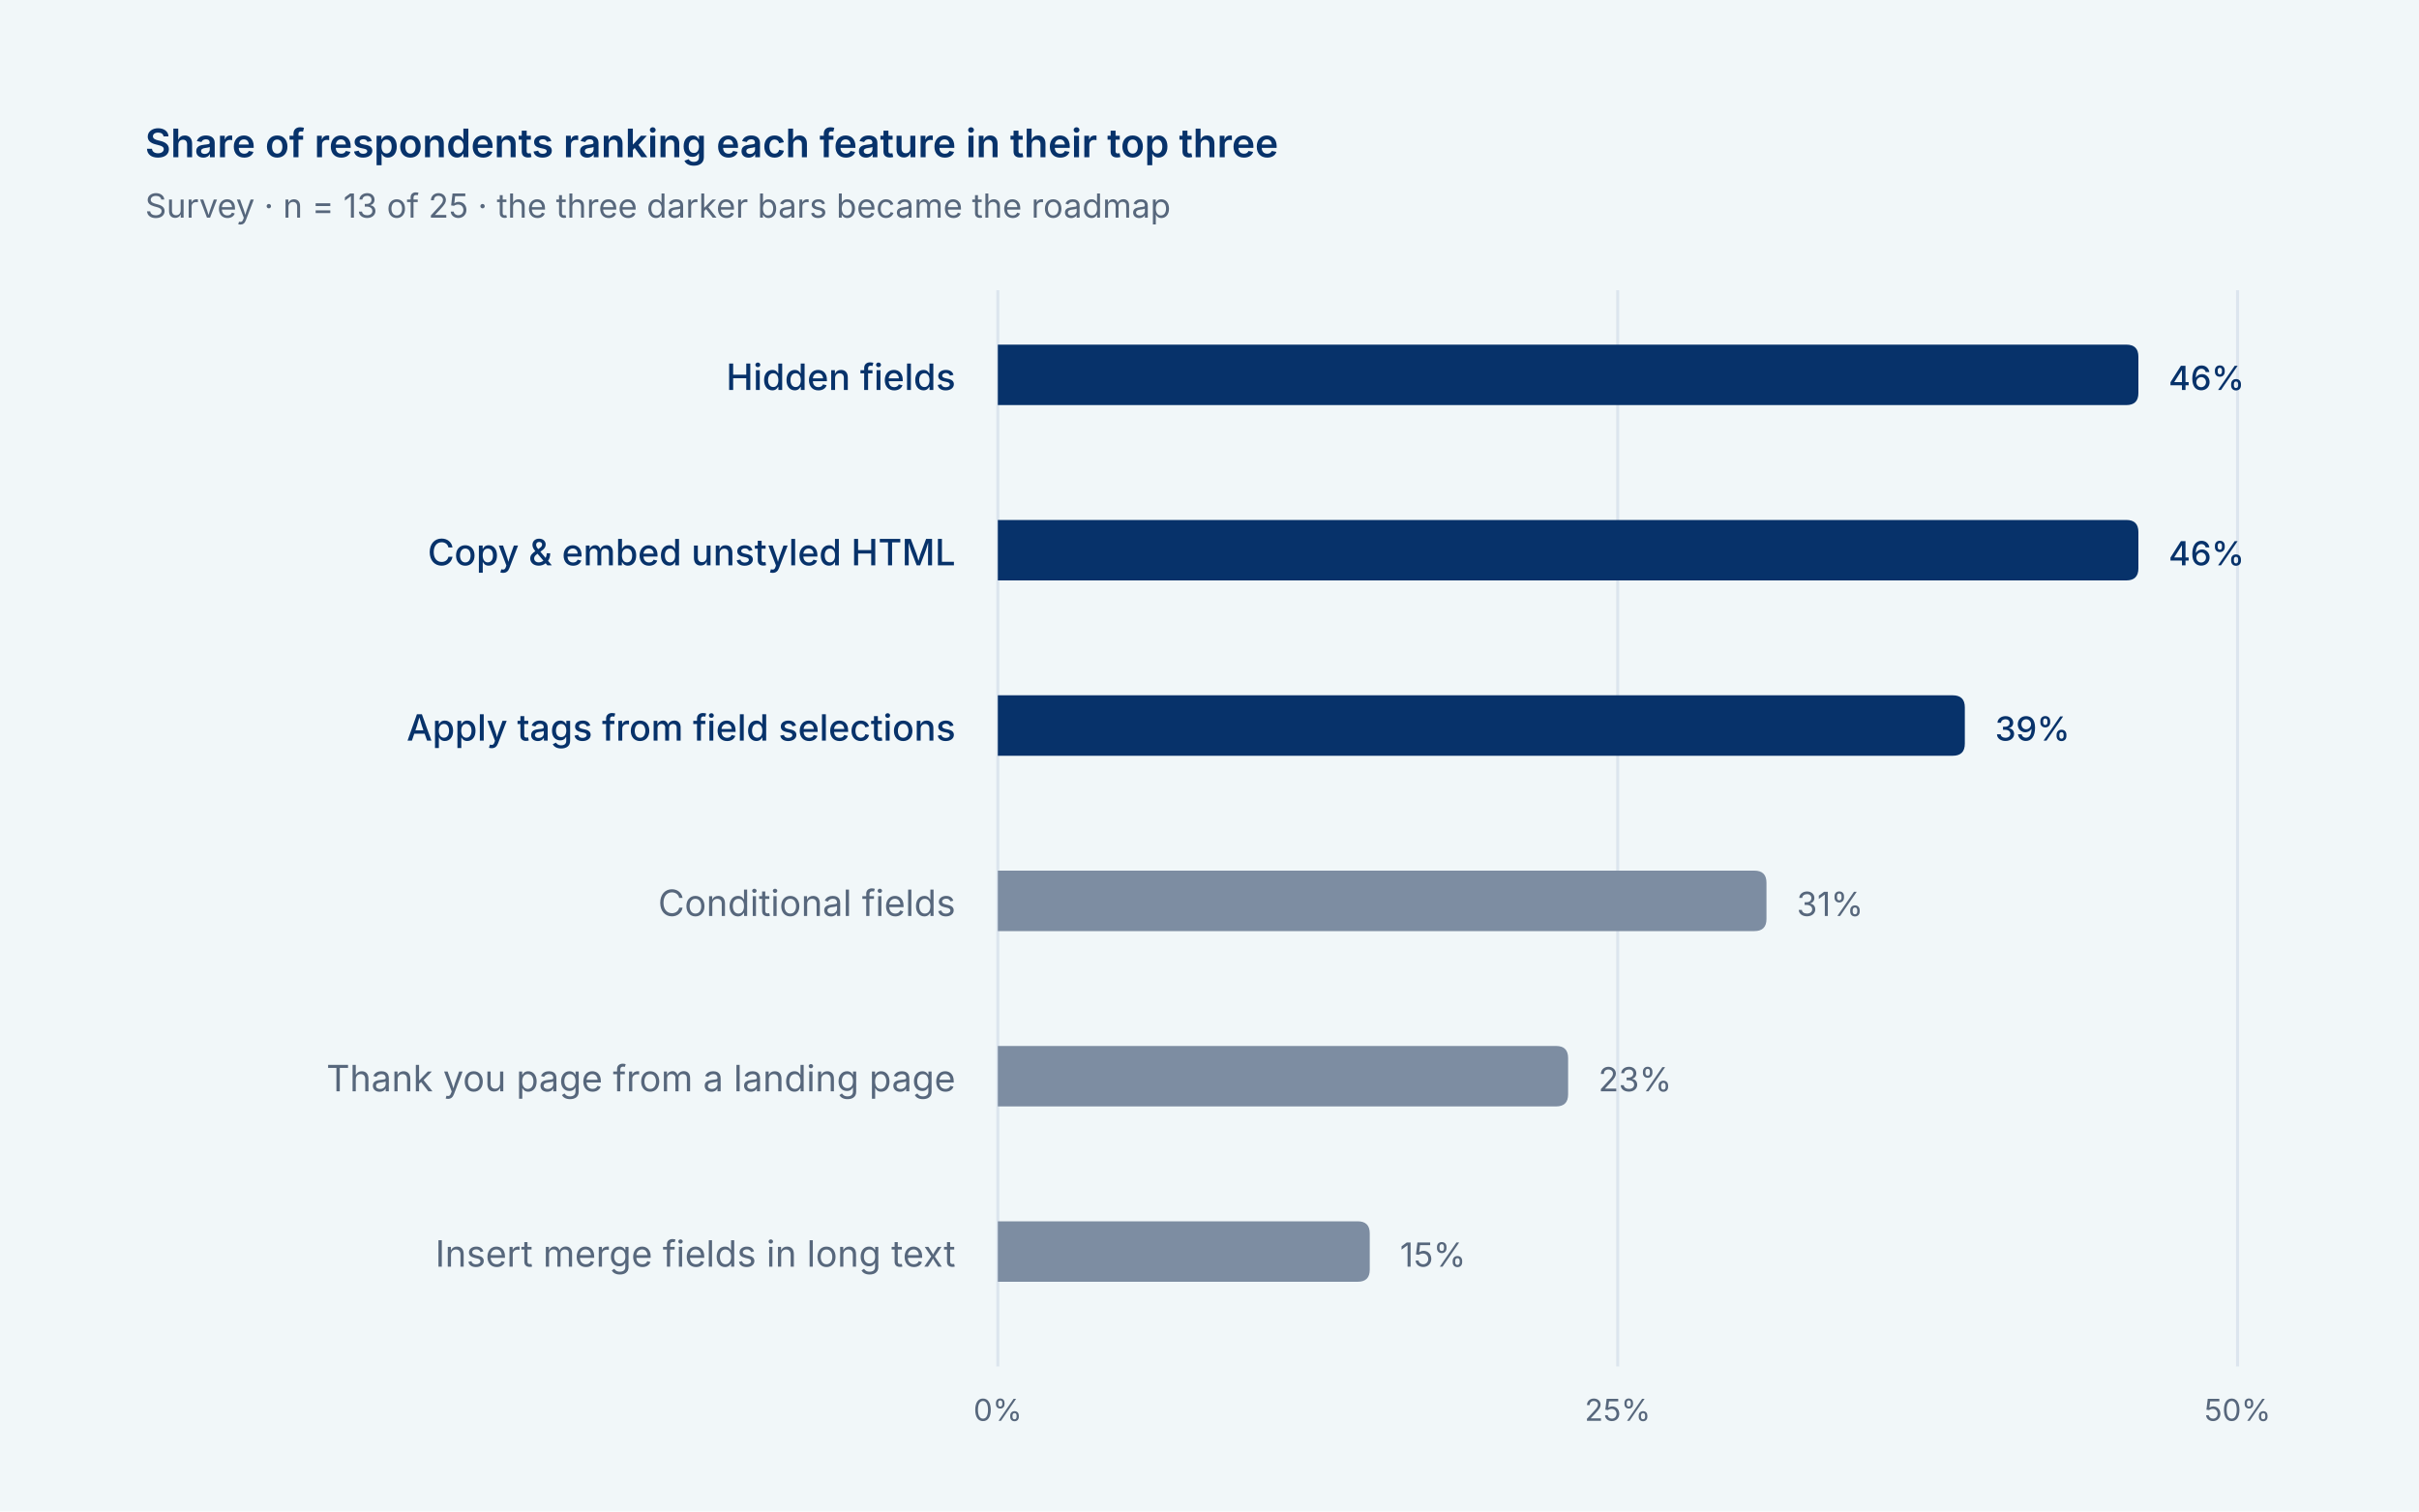
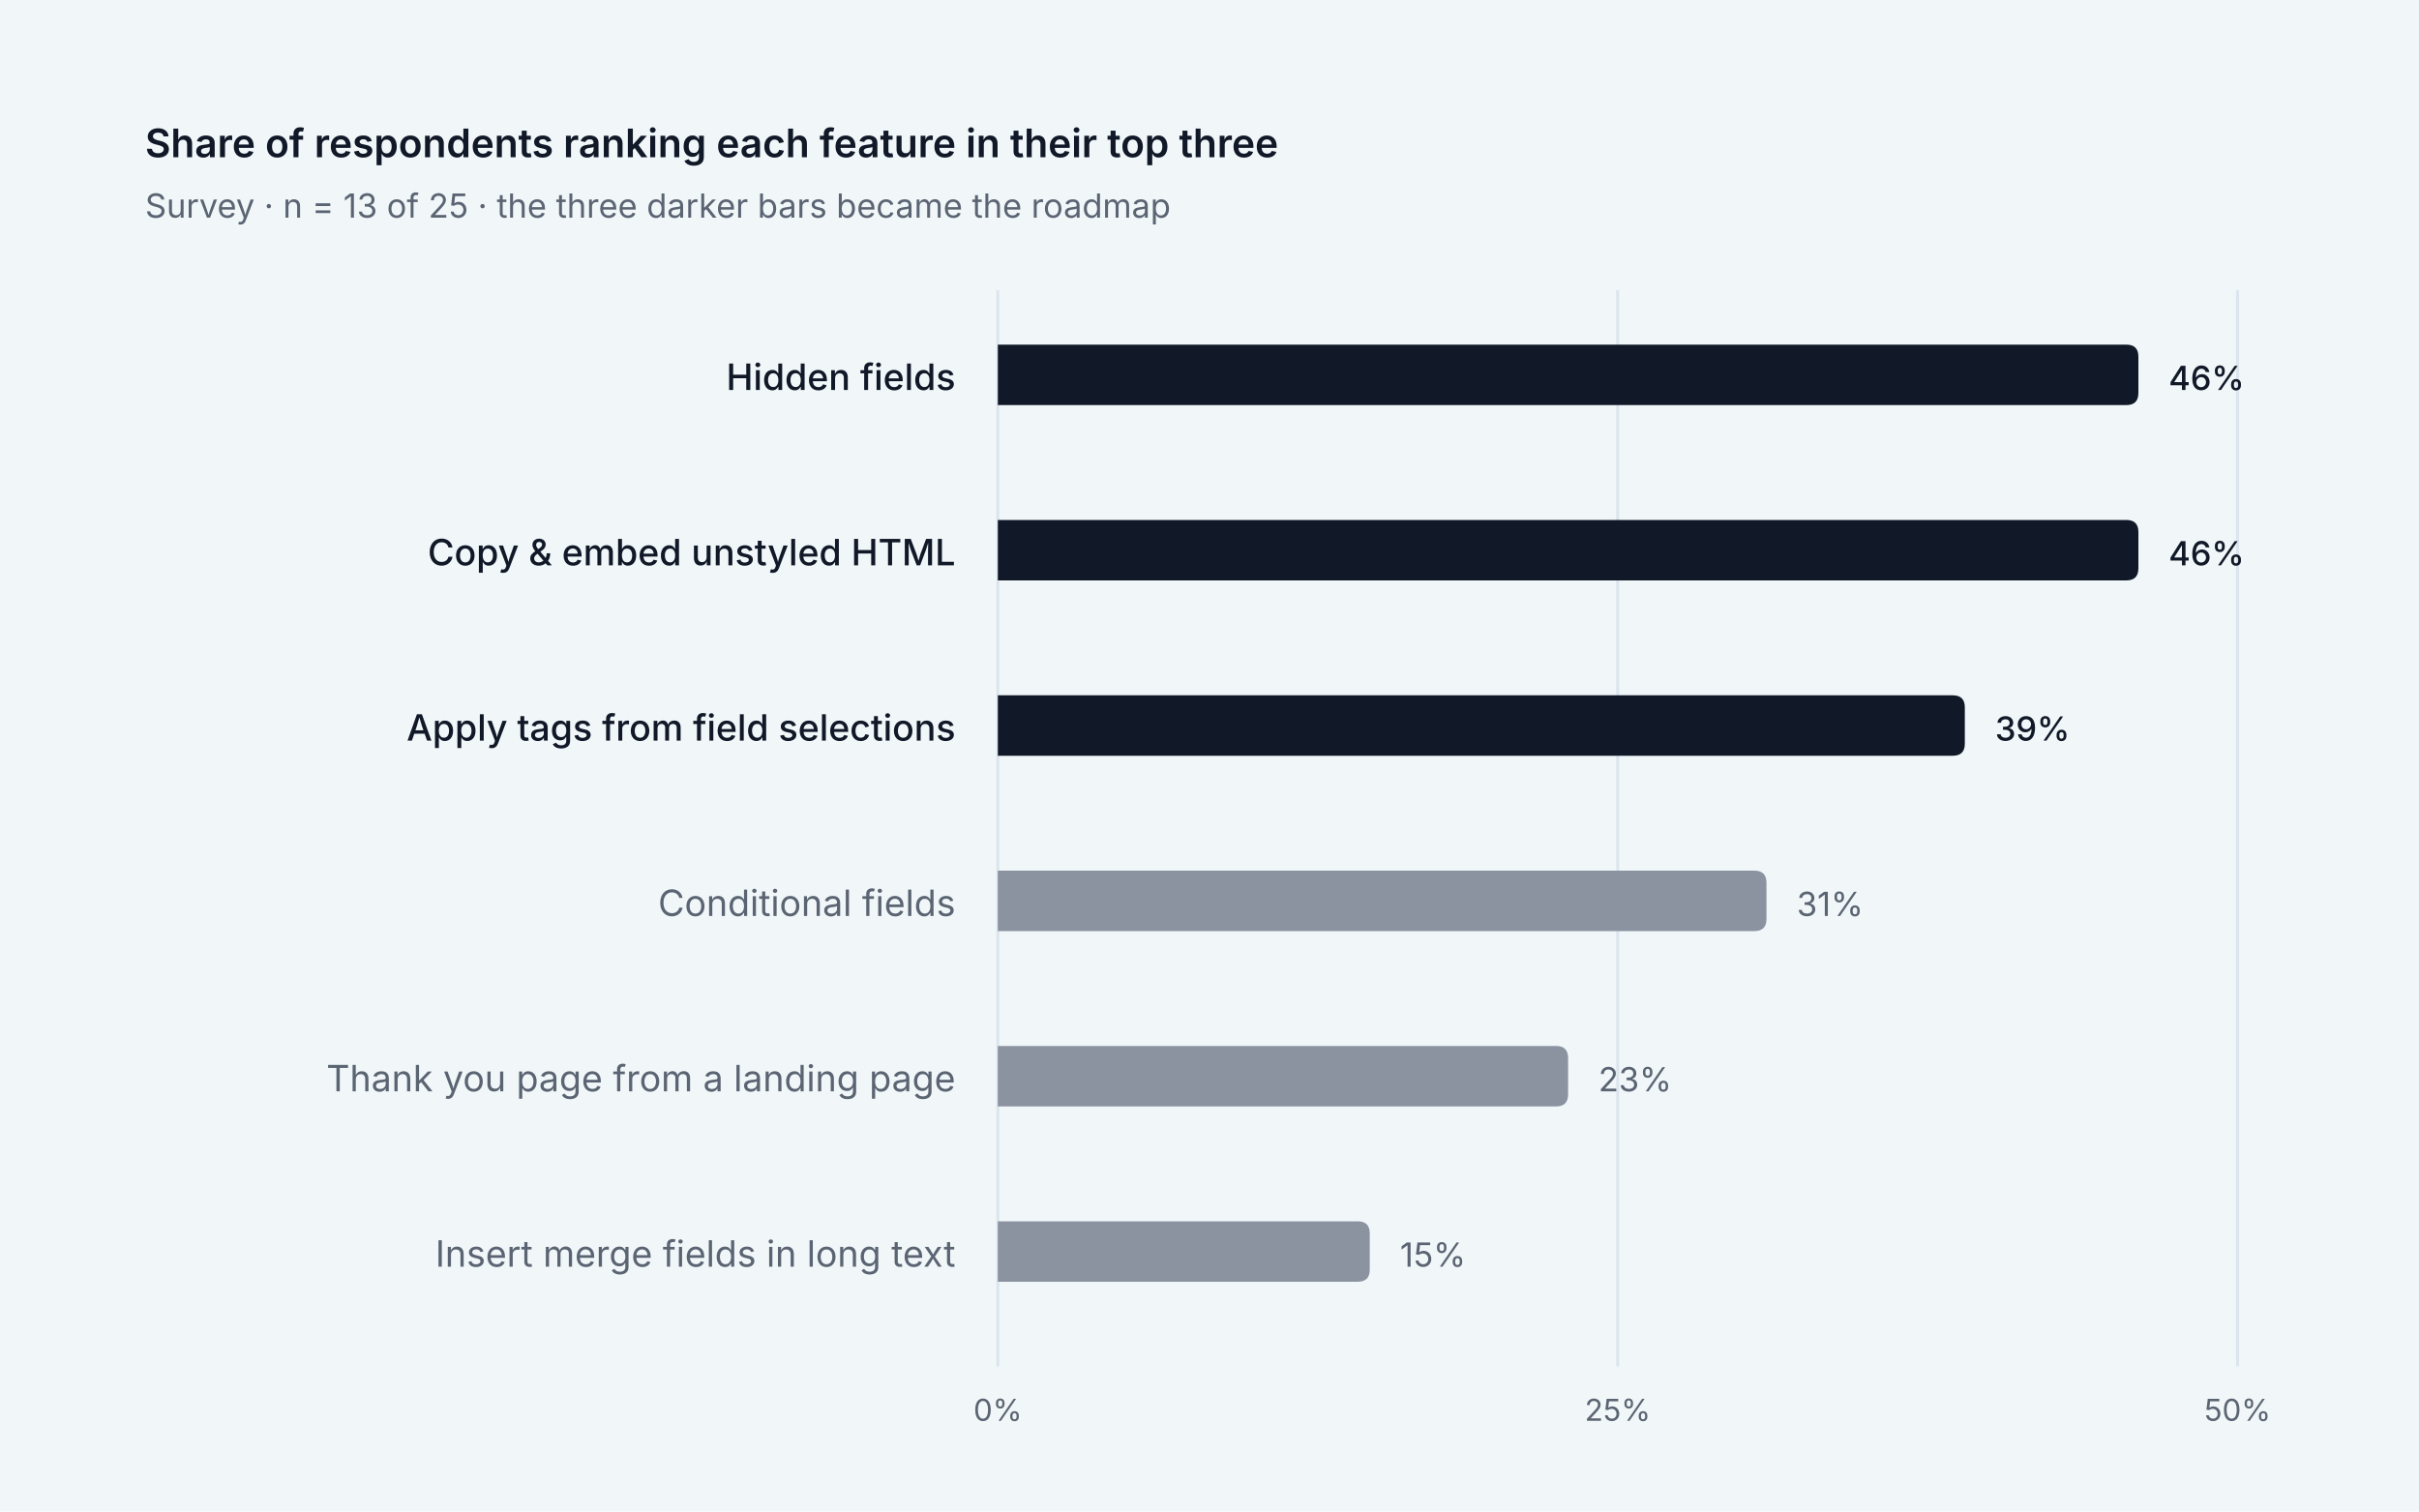
<svg xmlns="http://www.w3.org/2000/svg" viewBox="0 0 800 500" width="800" height="500" role="img" aria-label="Horizontal bar chart: share of survey respondents ranking each of six features in their top three. The top three, hidden fields, unstyled HTML, tags from field selections, are emphasized as the ones that became the roadmap" font-family="Inter, Helvetica, Arial, sans-serif">
  <rect width="800" height="500" fill="#F1F7F9" />
-   <text x="48" y="52" font-size="13" fill="#07326A" text-anchor="start" font-weight="600">Share of respondents ranking each feature in their top three</text>
-   <text x="48" y="72" font-size="11" fill="#57677C" text-anchor="start">Survey · n = 13 of 25 · the three darker bars became the roadmap</text>
+   <text x="48" y="52" font-size="13" fill="#111827" text-anchor="start" font-weight="600">Share of respondents ranking each feature in their top three</text>
+   <text x="48" y="72" font-size="11" fill="#5B6472" text-anchor="start">Survey · n = 13 of 25 · the three darker bars became the roadmap</text>
  <line x1="330.0" y1="96" x2="330.0" y2="452" stroke="#DCE5EE" stroke-width="1" />
-   <text x="330.0" y="470" font-size="10" fill="#57677C" text-anchor="middle">0%</text>
+   <text x="330.0" y="470" font-size="10" fill="#5B6472" text-anchor="middle">0%</text>
  <line x1="535.0" y1="96" x2="535.0" y2="452" stroke="#DCE5EE" stroke-width="1" />
-   <text x="535.0" y="470" font-size="10" fill="#57677C" text-anchor="middle">25%</text>
+   <text x="535.0" y="470" font-size="10" fill="#5B6472" text-anchor="middle">25%</text>
  <line x1="740.0" y1="96" x2="740.0" y2="452" stroke="#DCE5EE" stroke-width="1" />
-   <text x="740.0" y="470" font-size="10" fill="#57677C" text-anchor="middle">50%</text>
-   <text x="316" y="129" font-size="12" fill="#07326A" text-anchor="end" font-weight="500">Hidden fields</text>
-   <path d="M330 114 H703.2 Q707.2 114 707.2 118 V130 Q707.2 134 703.2 134 H330 Z" fill="#07326A" />
-   <text x="717.2" y="129" font-size="11" fill="#07326A" text-anchor="start" font-weight="500">46%</text>
-   <text x="316" y="187" font-size="12" fill="#07326A" text-anchor="end" font-weight="500">Copy &amp; embed unstyled HTML</text>
-   <path d="M330 172 H703.2 Q707.2 172 707.2 176 V188 Q707.2 192 703.2 192 H330 Z" fill="#07326A" />
-   <text x="717.2" y="187" font-size="11" fill="#07326A" text-anchor="start" font-weight="500">46%</text>
-   <text x="316" y="245" font-size="12" fill="#07326A" text-anchor="end" font-weight="500">Apply tags from field selections</text>
-   <path d="M330 230 H645.8 Q649.8 230 649.8 234 V246 Q649.8 250 645.8 250 H330 Z" fill="#07326A" />
-   <text x="659.8" y="245" font-size="11" fill="#07326A" text-anchor="start" font-weight="500">39%</text>
-   <text x="316" y="303" font-size="12" fill="#57677C" text-anchor="end">Conditional fields</text>
-   <path d="M330 288 H580.2 Q584.2 288 584.2 292 V304 Q584.2 308 580.2 308 H330 Z" fill="#7D8DA2" />
-   <text x="594.2" y="303" font-size="11" fill="#57677C" text-anchor="start">31%</text>
-   <text x="316" y="361" font-size="12" fill="#57677C" text-anchor="end">Thank you page from a landing page</text>
-   <path d="M330 346 H514.6 Q518.6 346 518.6 350 V362 Q518.6 366 514.6 366 H330 Z" fill="#7D8DA2" />
-   <text x="528.6" y="361" font-size="11" fill="#57677C" text-anchor="start">23%</text>
-   <text x="316" y="419" font-size="12" fill="#57677C" text-anchor="end">Insert merge fields in long text</text>
-   <path d="M330 404 H449.0 Q453.0 404 453.0 408 V420 Q453.0 424 449.0 424 H330 Z" fill="#7D8DA2" />
-   <text x="463.0" y="419" font-size="11" fill="#57677C" text-anchor="start">15%</text>
+   <text x="740.0" y="470" font-size="10" fill="#5B6472" text-anchor="middle">50%</text>
+   <text x="316" y="129" font-size="12" fill="#111827" text-anchor="end" font-weight="500">Hidden fields</text>
+   <path d="M330 114 H703.2 Q707.2 114 707.2 118 V130 Q707.2 134 703.2 134 H330 Z" fill="#111827" />
+   <text x="717.2" y="129" font-size="11" fill="#111827" text-anchor="start" font-weight="500">46%</text>
+   <text x="316" y="187" font-size="12" fill="#111827" text-anchor="end" font-weight="500">Copy &amp; embed unstyled HTML</text>
+   <path d="M330 172 H703.2 Q707.2 172 707.2 176 V188 Q707.2 192 703.2 192 H330 Z" fill="#111827" />
+   <text x="717.2" y="187" font-size="11" fill="#111827" text-anchor="start" font-weight="500">46%</text>
+   <text x="316" y="245" font-size="12" fill="#111827" text-anchor="end" font-weight="500">Apply tags from field selections</text>
+   <path d="M330 230 H645.8 Q649.8 230 649.8 234 V246 Q649.8 250 645.8 250 H330 Z" fill="#111827" />
+   <text x="659.8" y="245" font-size="11" fill="#111827" text-anchor="start" font-weight="500">39%</text>
+   <text x="316" y="303" font-size="12" fill="#5B6472" text-anchor="end">Conditional fields</text>
+   <path d="M330 288 H580.2 Q584.2 288 584.2 292 V304 Q584.2 308 580.2 308 H330 Z" fill="#8B93A1" />
+   <text x="594.2" y="303" font-size="11" fill="#5B6472" text-anchor="start">31%</text>
+   <text x="316" y="361" font-size="12" fill="#5B6472" text-anchor="end">Thank you page from a landing page</text>
+   <path d="M330 346 H514.6 Q518.6 346 518.6 350 V362 Q518.6 366 514.6 366 H330 Z" fill="#8B93A1" />
+   <text x="528.6" y="361" font-size="11" fill="#5B6472" text-anchor="start">23%</text>
+   <text x="316" y="419" font-size="12" fill="#5B6472" text-anchor="end">Insert merge fields in long text</text>
+   <path d="M330 404 H449.0 Q453.0 404 453.0 408 V420 Q453.0 424 449.0 424 H330 Z" fill="#8B93A1" />
+   <text x="463.0" y="419" font-size="11" fill="#5B6472" text-anchor="start">15%</text>
</svg>
